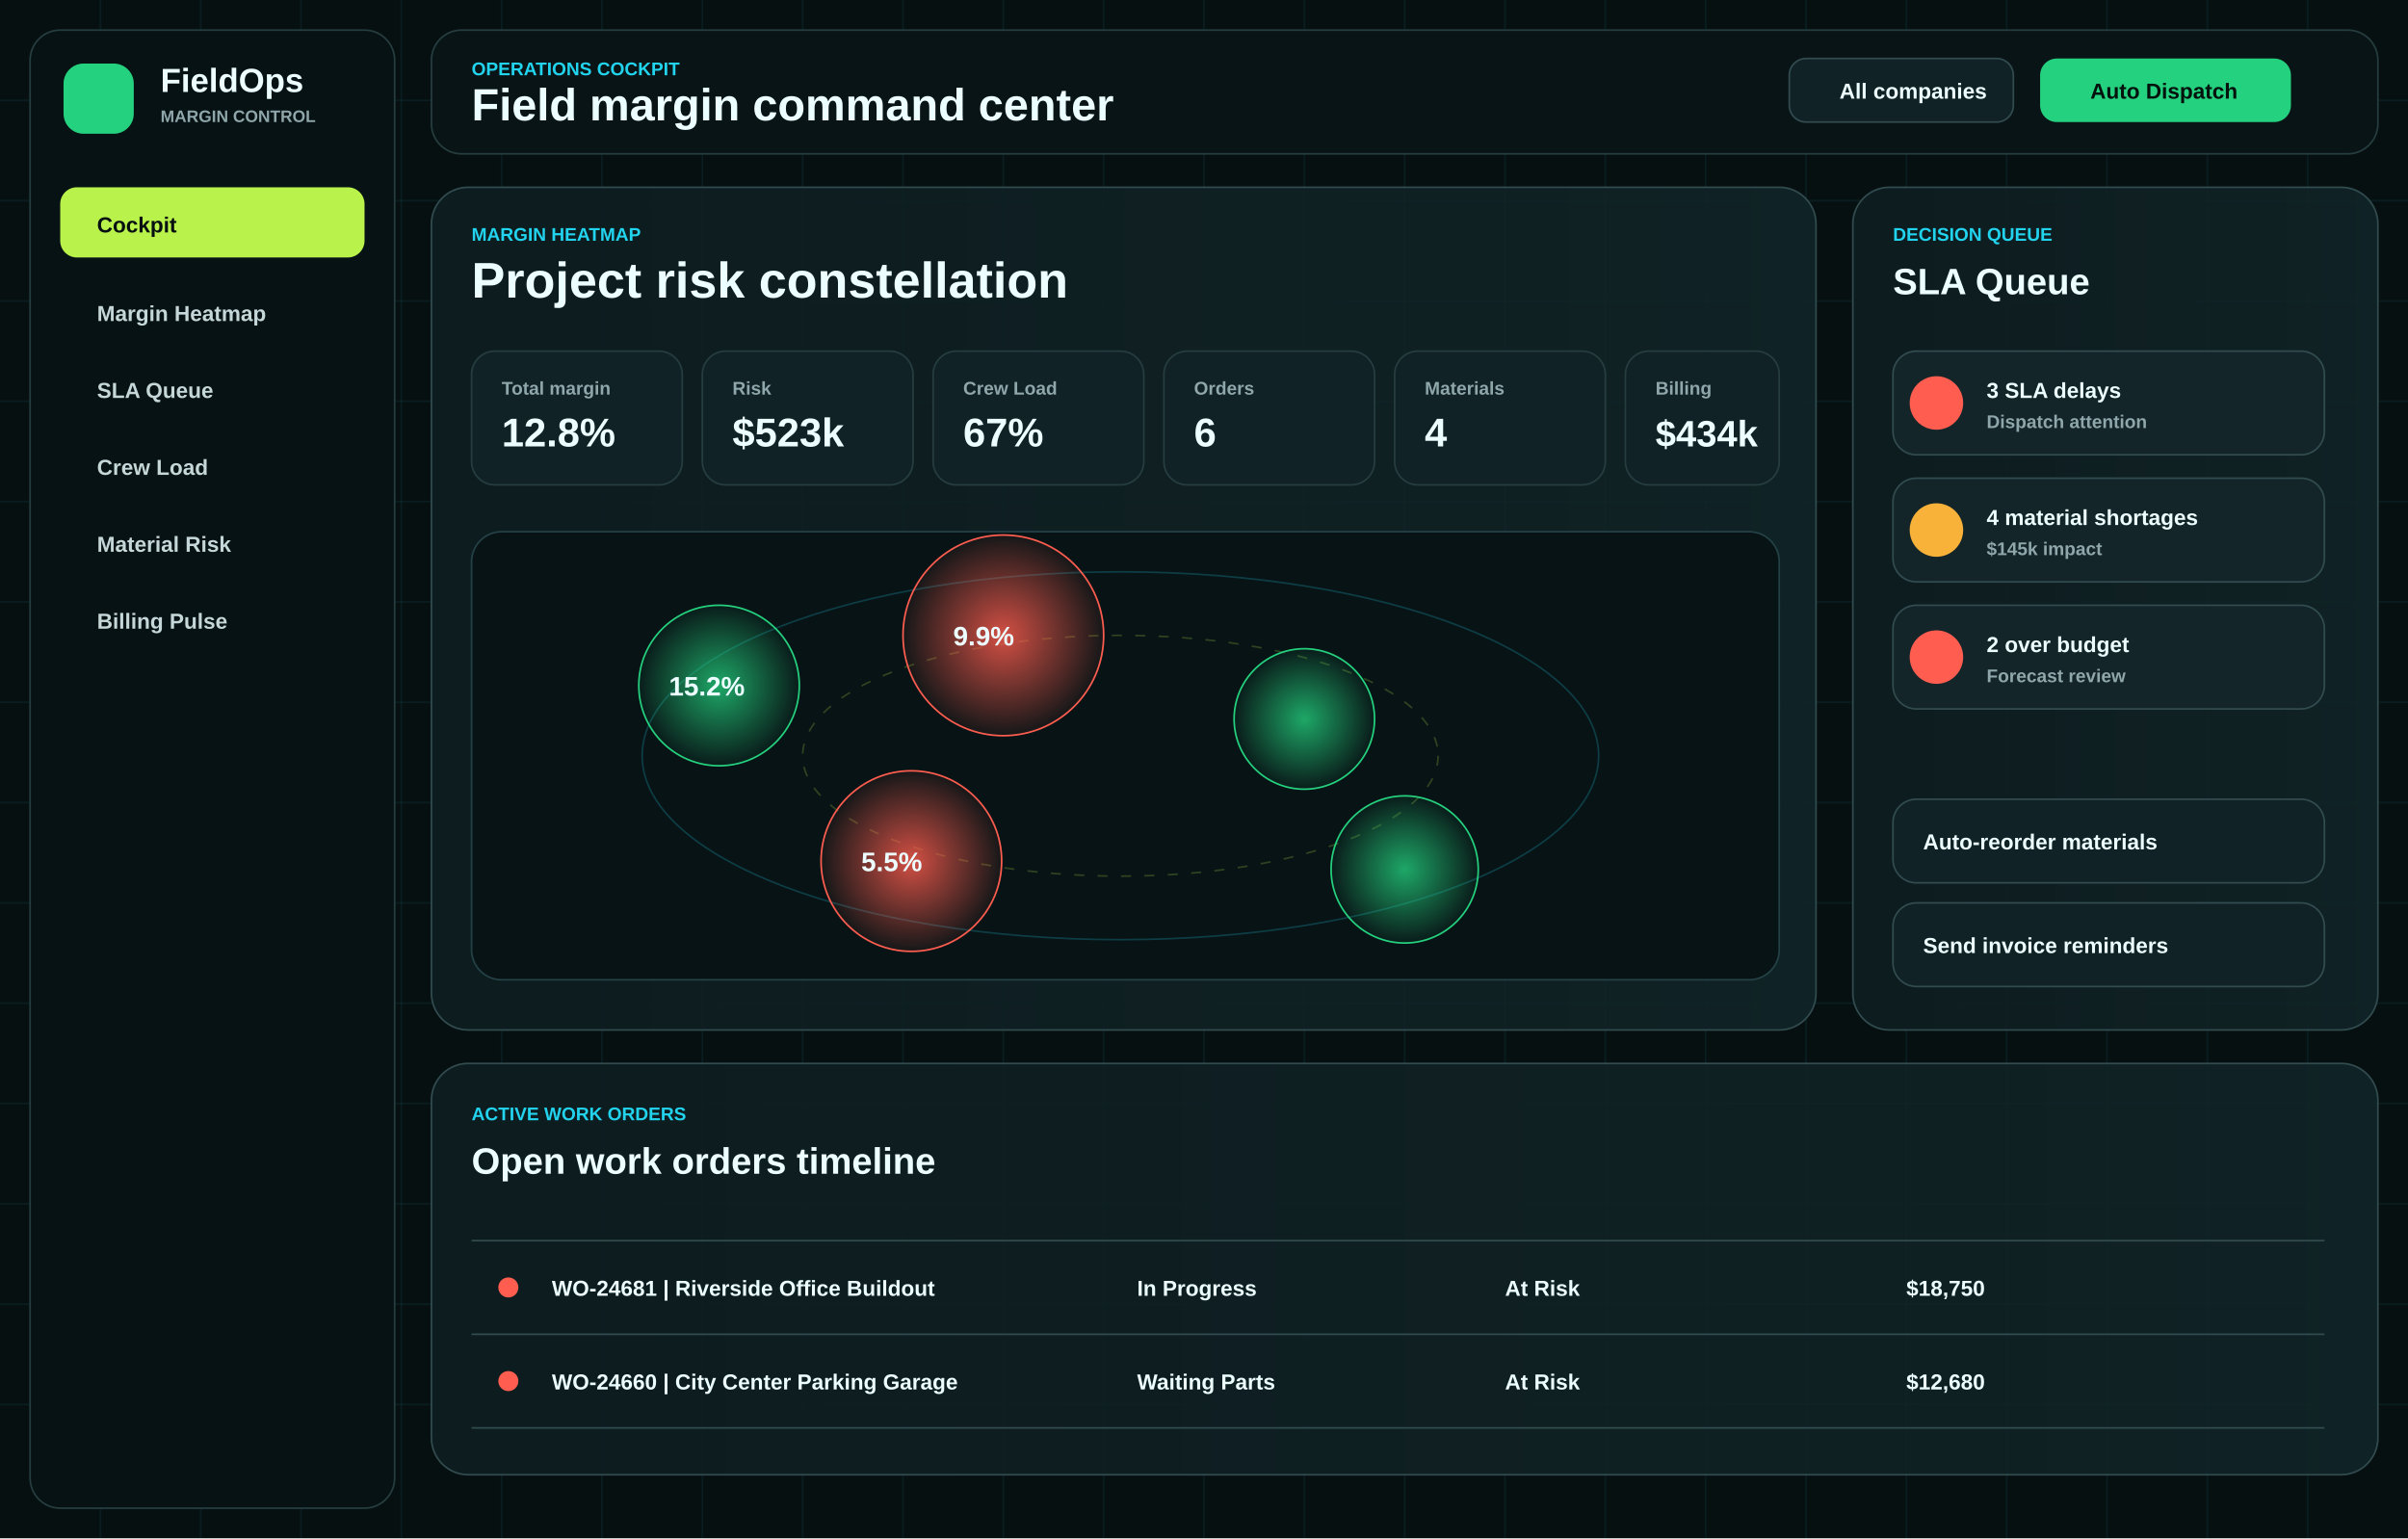
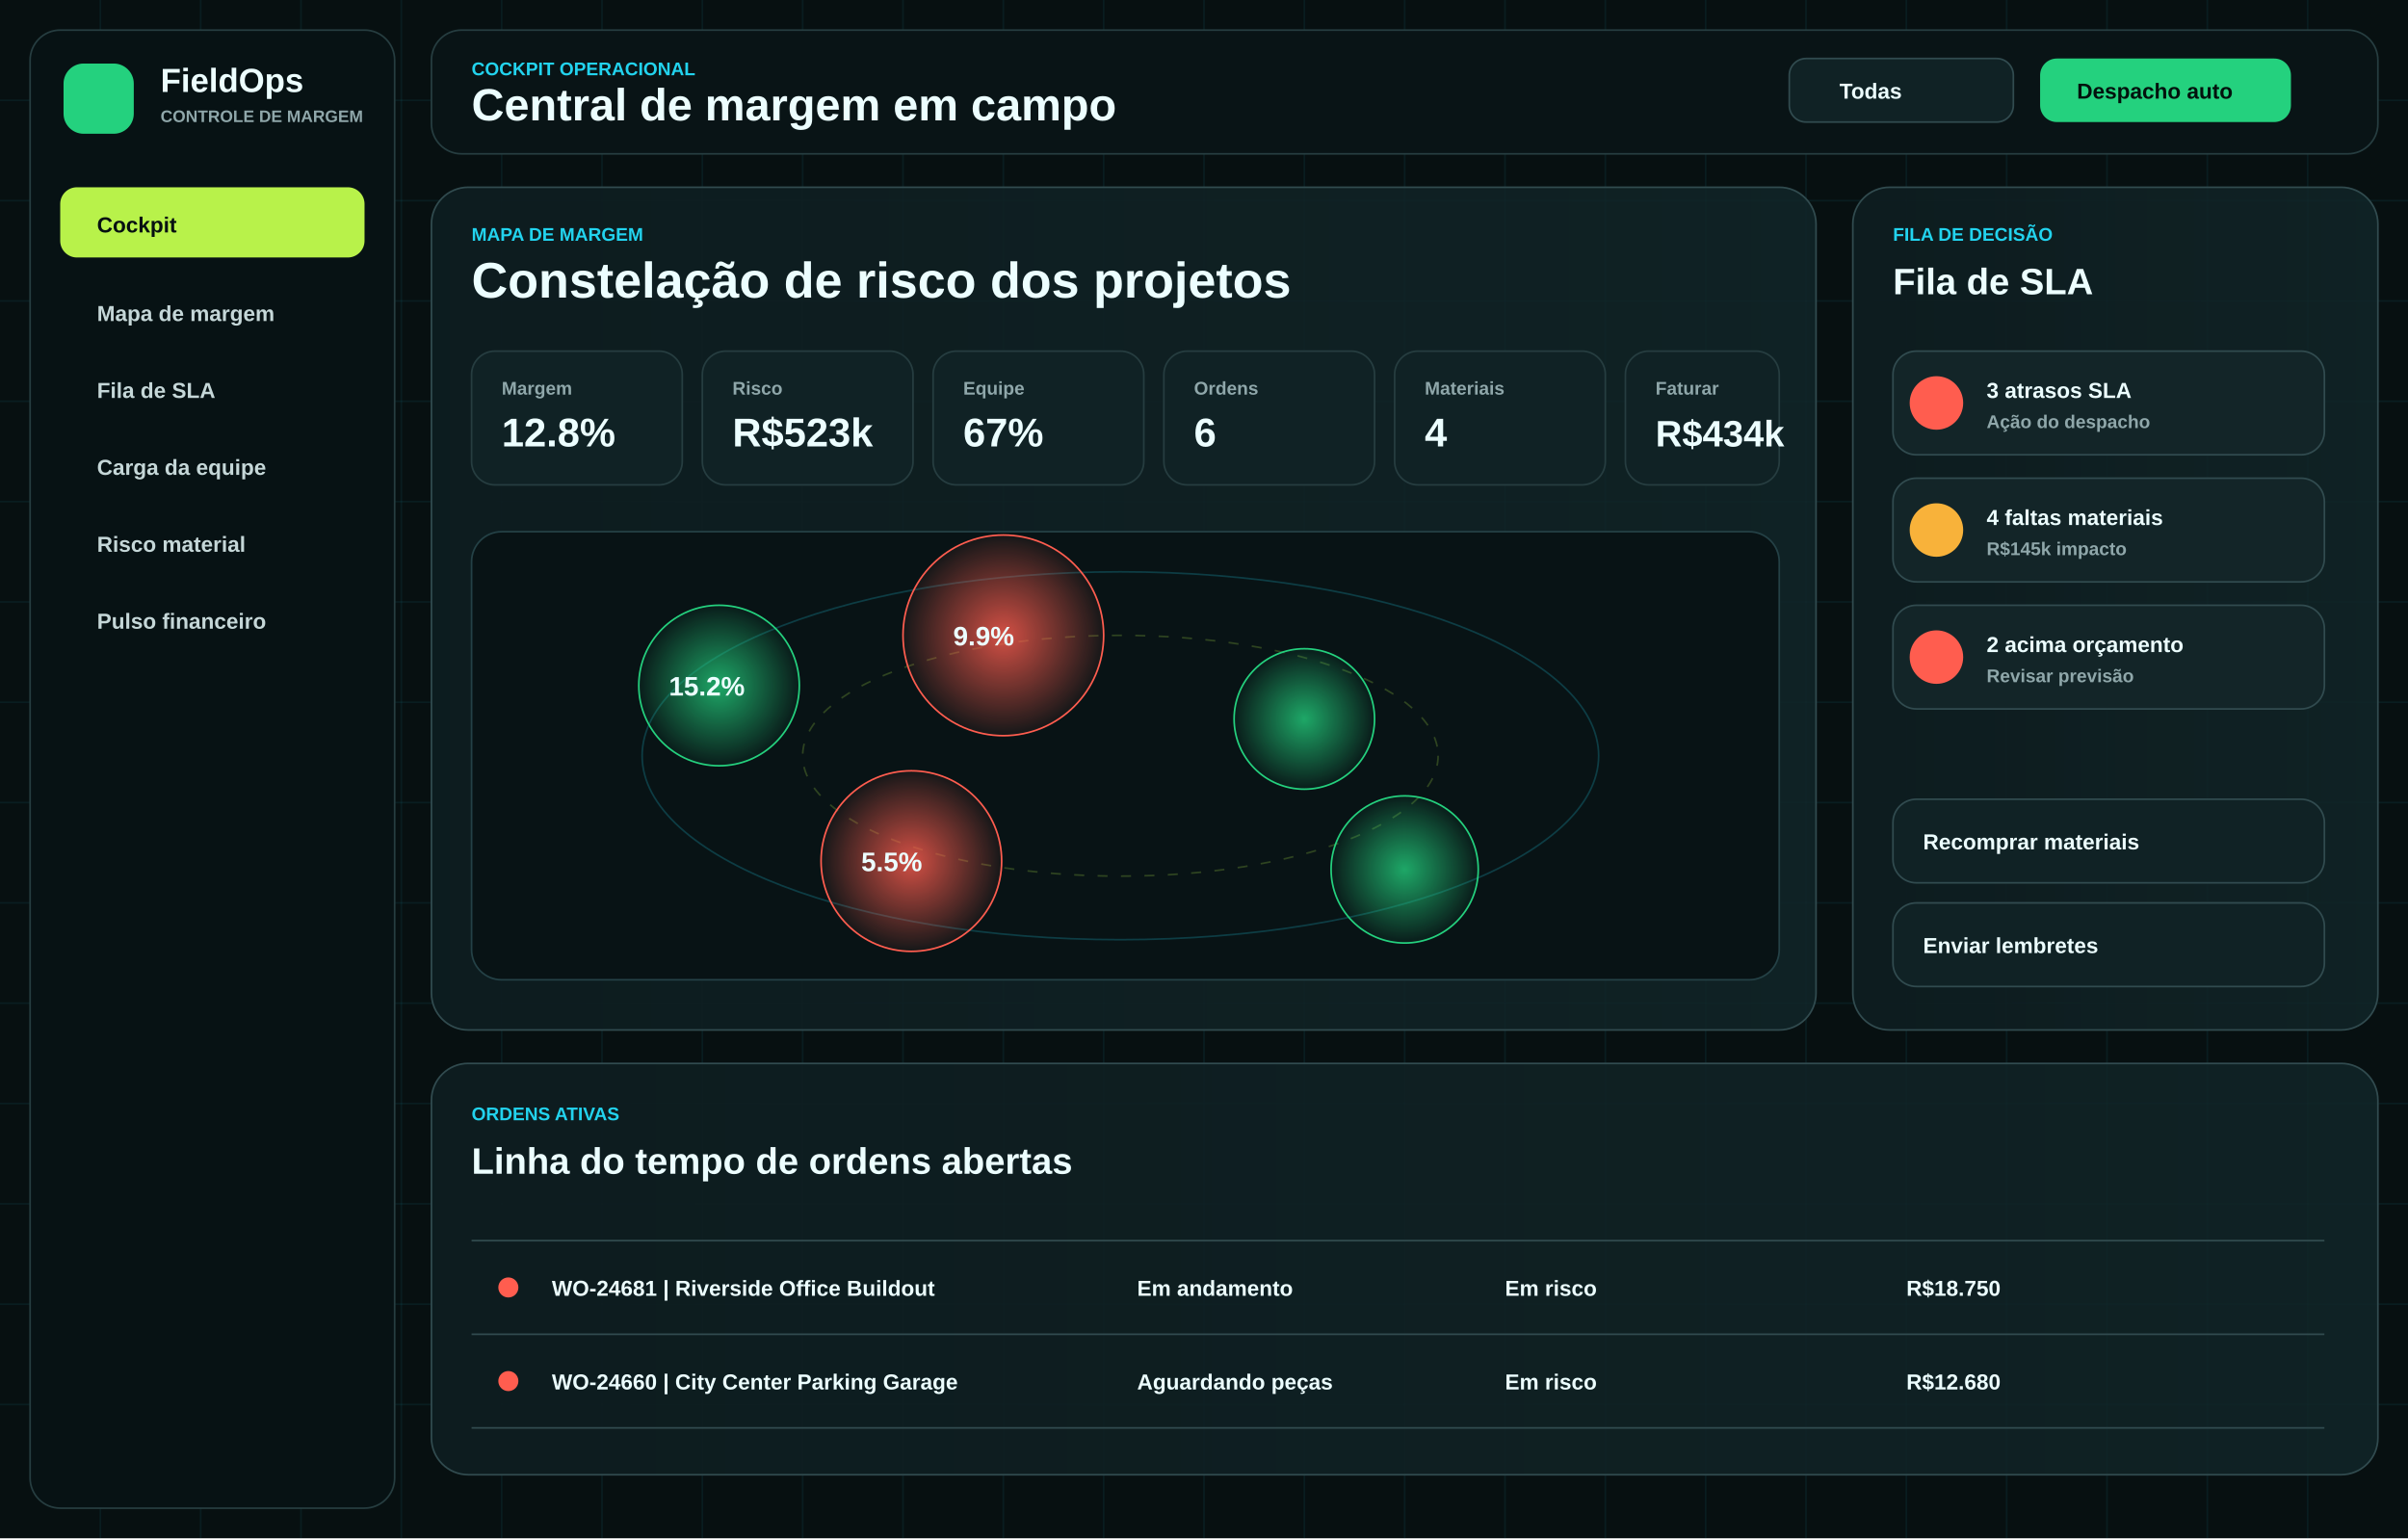
<svg xmlns="http://www.w3.org/2000/svg" width="1440" height="920" viewBox="0 0 1440 920" role="img" aria-labelledby="title desc">
  <defs>
    <radialGradient id="glowGreen" cx="50%" cy="50%" r="50%">
      <stop offset="0%" stop-color="#24d17e" stop-opacity=".78" />
      <stop offset="100%" stop-color="#24d17e" stop-opacity=".05" />
    </radialGradient>
    <radialGradient id="glowRed" cx="50%" cy="50%" r="50%">
      <stop offset="0%" stop-color="#ff5d4f" stop-opacity=".82" />
      <stop offset="100%" stop-color="#ff5d4f" stop-opacity=".06" />
    </radialGradient>
    <linearGradient id="panel" x1="0" x2="1">
      <stop stop-color="#0d1c1f" stop-opacity=".96" />
      <stop offset="1" stop-color="#112528" stop-opacity=".84" />
    </linearGradient>
  </defs>
  <rect width="1440" height="920" fill="#071011" />
  <g stroke="#22d3ee" stroke-opacity=".07">
    <path d="M0 60h1440M0 120h1440M0 180h1440M0 240h1440M0 300h1440M0 360h1440M0 420h1440M0 480h1440M0 540h1440M0 600h1440M0 660h1440M0 720h1440M0 780h1440M0 840h1440" />
    <path d="M60 0v920M120 0v920M180 0v920M240 0v920M300 0v920M360 0v920M420 0v920M480 0v920M540 0v920M600 0v920M660 0v920M720 0v920M780 0v920M840 0v920M900 0v920M960 0v920M1020 0v920M1080 0v920M1140 0v920M1200 0v920M1260 0v920M1320 0v920M1380 0v920" />
  </g>
  <rect x="18" y="18" width="218" height="884" rx="18" fill="#071214" stroke="#263d40" />
  <rect x="38" y="38" width="42" height="42" rx="12" fill="#24d17e" />
  <text x="96" y="55" fill="#ecfeff" font-family="Arial, sans-serif" font-size="20" font-weight="700">FieldOps</text>
-   <text x="96" y="73" fill="#8fa7aa" font-family="Arial, sans-serif" font-size="10" font-weight="700">MARGIN CONTROL</text>
+   <text x="96" y="73" fill="#8fa7aa" font-family="Arial, sans-serif" font-size="10" font-weight="700">CONTROLE DE MARGEM</text>
  <rect x="36" y="112" width="182" height="42" rx="10" fill="#b8f24a" />
  <text x="58" y="139" fill="#071011" font-family="Arial, sans-serif" font-size="13" font-weight="700">Cockpit</text>
  <g fill="#c5d7d8" font-family="Arial, sans-serif" font-size="13" font-weight="700">
-     <text x="58" y="192">Margin Heatmap</text>
-     <text x="58" y="238">SLA Queue</text>
-     <text x="58" y="284">Crew Load</text>
-     <text x="58" y="330">Material Risk</text>
-     <text x="58" y="376">Billing Pulse</text>
+     <text x="58" y="192">Mapa de margem</text>
+     <text x="58" y="238">Fila de SLA</text>
+     <text x="58" y="284">Carga da equipe</text>
+     <text x="58" y="330">Risco material</text>
+     <text x="58" y="376">Pulso financeiro</text>
  </g>
  <rect x="258" y="18" width="1164" height="74" rx="18" fill="#091416" stroke="#263d40" />
-   <text x="282" y="45" fill="#22d3ee" font-family="Arial, sans-serif" font-size="11" font-weight="700">OPERATIONS COCKPIT</text>
-   <text x="282" y="72" fill="#ecfeff" font-family="Arial, sans-serif" font-size="27" font-weight="700">Field margin command center</text>
+   <text x="282" y="45" fill="#22d3ee" font-family="Arial, sans-serif" font-size="11" font-weight="700">COCKPIT OPERACIONAL</text>
+   <text x="282" y="72" fill="#ecfeff" font-family="Arial, sans-serif" font-size="27" font-weight="700">Central de margem em campo</text>
  <rect x="1070" y="35" width="134" height="38" rx="10" fill="#102225" stroke="#314b4f" />
-   <text x="1100" y="59" fill="#ecfeff" font-family="Arial, sans-serif" font-size="13" font-weight="700">All companies</text>
+   <text x="1100" y="59" fill="#ecfeff" font-family="Arial, sans-serif" font-size="13" font-weight="700">Todas</text>
  <rect x="1220" y="35" width="150" height="38" rx="10" fill="#24d17e" />
-   <text x="1250" y="59" fill="#03120d" font-family="Arial, sans-serif" font-size="13" font-weight="700">Auto Dispatch</text>
+   <text x="1242" y="59" fill="#03120d" font-family="Arial, sans-serif" font-size="13" font-weight="700">Despacho auto</text>
  <rect x="258" y="112" width="828" height="504" rx="22" fill="url(#panel)" stroke="#314b4f" />
-   <text x="282" y="144" fill="#22d3ee" font-family="Arial, sans-serif" font-size="11" font-weight="700">MARGIN HEATMAP</text>
-   <text x="282" y="178" fill="#ecfeff" font-family="Arial, sans-serif" font-size="30" font-weight="700">Project risk constellation</text>
+   <text x="282" y="144" fill="#22d3ee" font-family="Arial, sans-serif" font-size="11" font-weight="700">MAPA DE MARGEM</text>
+   <text x="282" y="178" fill="#ecfeff" font-family="Arial, sans-serif" font-size="30" font-weight="700">Constelação de risco dos projetos</text>
  <g>
    <rect x="282" y="210" width="126" height="80" rx="14" fill="#102225" stroke="#263d40" />
    <rect x="420" y="210" width="126" height="80" rx="14" fill="#102225" stroke="#263d40" />
    <rect x="558" y="210" width="126" height="80" rx="14" fill="#102225" stroke="#263d40" />
    <rect x="696" y="210" width="126" height="80" rx="14" fill="#102225" stroke="#263d40" />
    <rect x="834" y="210" width="126" height="80" rx="14" fill="#102225" stroke="#263d40" />
    <rect x="972" y="210" width="92" height="80" rx="14" fill="#102225" stroke="#263d40" />
    <g font-family="Arial, sans-serif">
-       <text x="300" y="236" fill="#8fa7aa" font-size="11" font-weight="700">Total margin</text>
+       <text x="300" y="236" fill="#8fa7aa" font-size="11" font-weight="700">Margem</text>
      <text x="300" y="267" fill="#ecfeff" font-size="24" font-weight="700">12.8%</text>
-       <text x="438" y="236" fill="#8fa7aa" font-size="11" font-weight="700">Risk</text>
-       <text x="438" y="267" fill="#ecfeff" font-size="24" font-weight="700">$523k</text>
-       <text x="576" y="236" fill="#8fa7aa" font-size="11" font-weight="700">Crew Load</text>
+       <text x="438" y="236" fill="#8fa7aa" font-size="11" font-weight="700">Risco</text>
+       <text x="438" y="267" fill="#ecfeff" font-size="24" font-weight="700">R$523k</text>
+       <text x="576" y="236" fill="#8fa7aa" font-size="11" font-weight="700">Equipe</text>
      <text x="576" y="267" fill="#ecfeff" font-size="24" font-weight="700">67%</text>
-       <text x="714" y="236" fill="#8fa7aa" font-size="11" font-weight="700">Orders</text>
+       <text x="714" y="236" fill="#8fa7aa" font-size="11" font-weight="700">Ordens</text>
      <text x="714" y="267" fill="#ecfeff" font-size="24" font-weight="700">6</text>
-       <text x="852" y="236" fill="#8fa7aa" font-size="11" font-weight="700">Materials</text>
+       <text x="852" y="236" fill="#8fa7aa" font-size="11" font-weight="700">Materiais</text>
      <text x="852" y="267" fill="#ecfeff" font-size="24" font-weight="700">4</text>
-       <text x="990" y="236" fill="#8fa7aa" font-size="11" font-weight="700">Billing</text>
-       <text x="990" y="267" fill="#ecfeff" font-size="22" font-weight="700">$434k</text>
+       <text x="990" y="236" fill="#8fa7aa" font-size="11" font-weight="700">Faturar</text>
+       <text x="990" y="267" fill="#ecfeff" font-size="22" font-weight="700">R$434k</text>
    </g>
  </g>
  <rect x="282" y="318" width="782" height="268" rx="18" fill="#081315" stroke="#244146" />
  <ellipse cx="670" cy="452" rx="286" ry="110" fill="none" stroke="#22d3ee" stroke-opacity=".22" />
  <ellipse cx="670" cy="452" rx="190" ry="72" fill="none" stroke="#b8f24a" stroke-opacity=".22" stroke-dasharray="6 8" />
  <circle cx="430" cy="410" r="48" fill="url(#glowGreen)" stroke="#24d17e" />
  <circle cx="600" cy="380" r="60" fill="url(#glowRed)" stroke="#ff5d4f" />
  <circle cx="780" cy="430" r="42" fill="url(#glowGreen)" stroke="#24d17e" />
  <circle cx="545" cy="515" r="54" fill="url(#glowRed)" stroke="#ff5d4f" />
  <circle cx="840" cy="520" r="44" fill="url(#glowGreen)" stroke="#24d17e" />
  <text x="400" y="416" fill="#ecfeff" font-family="Arial" font-size="16" font-weight="700">15.2%</text>
  <text x="570" y="386" fill="#ecfeff" font-family="Arial" font-size="16" font-weight="700">9.9%</text>
  <text x="515" y="521" fill="#ecfeff" font-family="Arial" font-size="16" font-weight="700">5.5%</text>
  <rect x="1108" y="112" width="314" height="504" rx="22" fill="url(#panel)" stroke="#314b4f" />
-   <text x="1132" y="144" fill="#22d3ee" font-family="Arial" font-size="11" font-weight="700">DECISION QUEUE</text>
-   <text x="1132" y="176" fill="#ecfeff" font-family="Arial" font-size="22" font-weight="700">SLA Queue</text>
+   <text x="1132" y="144" fill="#22d3ee" font-family="Arial" font-size="11" font-weight="700">FILA DE DECISÃO</text>
+   <text x="1132" y="176" fill="#ecfeff" font-family="Arial" font-size="22" font-weight="700">Fila de SLA</text>
  <g font-family="Arial" font-size="13" font-weight="700">
    <rect x="1132" y="210" width="258" height="62" rx="14" fill="#132528" stroke="#314b4f" />
    <circle cx="1158" cy="241" r="16" fill="#ff5d4f" />
-     <text x="1188" y="238" fill="#ecfeff">3 SLA delays</text>
-     <text x="1188" y="256" fill="#8fa7aa" font-size="11">Dispatch attention</text>
+     <text x="1188" y="238" fill="#ecfeff">3 atrasos SLA</text>
+     <text x="1188" y="256" fill="#8fa7aa" font-size="11">Ação do despacho</text>
    <rect x="1132" y="286" width="258" height="62" rx="14" fill="#132528" stroke="#314b4f" />
    <circle cx="1158" cy="317" r="16" fill="#f8b23a" />
-     <text x="1188" y="314" fill="#ecfeff">4 material shortages</text>
-     <text x="1188" y="332" fill="#8fa7aa" font-size="11">$145k impact</text>
+     <text x="1188" y="314" fill="#ecfeff">4 faltas materiais</text>
+     <text x="1188" y="332" fill="#8fa7aa" font-size="11">R$145k impacto</text>
    <rect x="1132" y="362" width="258" height="62" rx="14" fill="#132528" stroke="#314b4f" />
    <circle cx="1158" cy="393" r="16" fill="#ff5d4f" />
-     <text x="1188" y="390" fill="#ecfeff">2 over budget</text>
-     <text x="1188" y="408" fill="#8fa7aa" font-size="11">Forecast review</text>
+     <text x="1188" y="390" fill="#ecfeff">2 acima orçamento</text>
+     <text x="1188" y="408" fill="#8fa7aa" font-size="11">Revisar previsão</text>
    <rect x="1132" y="478" width="258" height="50" rx="14" fill="#102225" stroke="#314b4f" />
-     <text x="1150" y="508" fill="#ecfeff">Auto-reorder materials</text>
+     <text x="1150" y="508" fill="#ecfeff">Recomprar materiais</text>
    <rect x="1132" y="540" width="258" height="50" rx="14" fill="#102225" stroke="#314b4f" />
-     <text x="1150" y="570" fill="#ecfeff">Send invoice reminders</text>
+     <text x="1150" y="570" fill="#ecfeff">Enviar lembretes</text>
  </g>
  <rect x="258" y="636" width="1164" height="246" rx="22" fill="url(#panel)" stroke="#314b4f" />
-   <text x="282" y="670" fill="#22d3ee" font-family="Arial" font-size="11" font-weight="700">ACTIVE WORK ORDERS</text>
-   <text x="282" y="702" fill="#ecfeff" font-family="Arial" font-size="22" font-weight="700">Open work orders timeline</text>
+   <text x="282" y="670" fill="#22d3ee" font-family="Arial" font-size="11" font-weight="700">ORDENS ATIVAS</text>
+   <text x="282" y="702" fill="#ecfeff" font-family="Arial" font-size="22" font-weight="700">Linha do tempo de ordens abertas</text>
  <g stroke="#314b4f">
    <line x1="282" y1="742" x2="1390" y2="742" />
    <line x1="282" y1="798" x2="1390" y2="798" />
    <line x1="282" y1="854" x2="1390" y2="854" />
  </g>
  <g fill="#ecfeff" font-family="Arial" font-size="13" font-weight="700">
    <circle cx="304" cy="770" r="6" fill="#ff5d4f" />
    <text x="330" y="775">WO-24681 | Riverside Office Buildout</text>
-     <text x="680" y="775">In Progress</text>
-     <text x="900" y="775">At Risk</text>
-     <text x="1140" y="775">$18,750</text>
+     <text x="680" y="775">Em andamento</text>
+     <text x="900" y="775">Em risco</text>
+     <text x="1140" y="775">R$18.750</text>
    <circle cx="304" cy="826" r="6" fill="#ff5d4f" />
    <text x="330" y="831">WO-24660 | City Center Parking Garage</text>
-     <text x="680" y="831">Waiting Parts</text>
-     <text x="900" y="831">At Risk</text>
-     <text x="1140" y="831">$12,680</text>
+     <text x="680" y="831">Aguardando peças</text>
+     <text x="900" y="831">Em risco</text>
+     <text x="1140" y="831">R$12.680</text>
  </g>
</svg>
